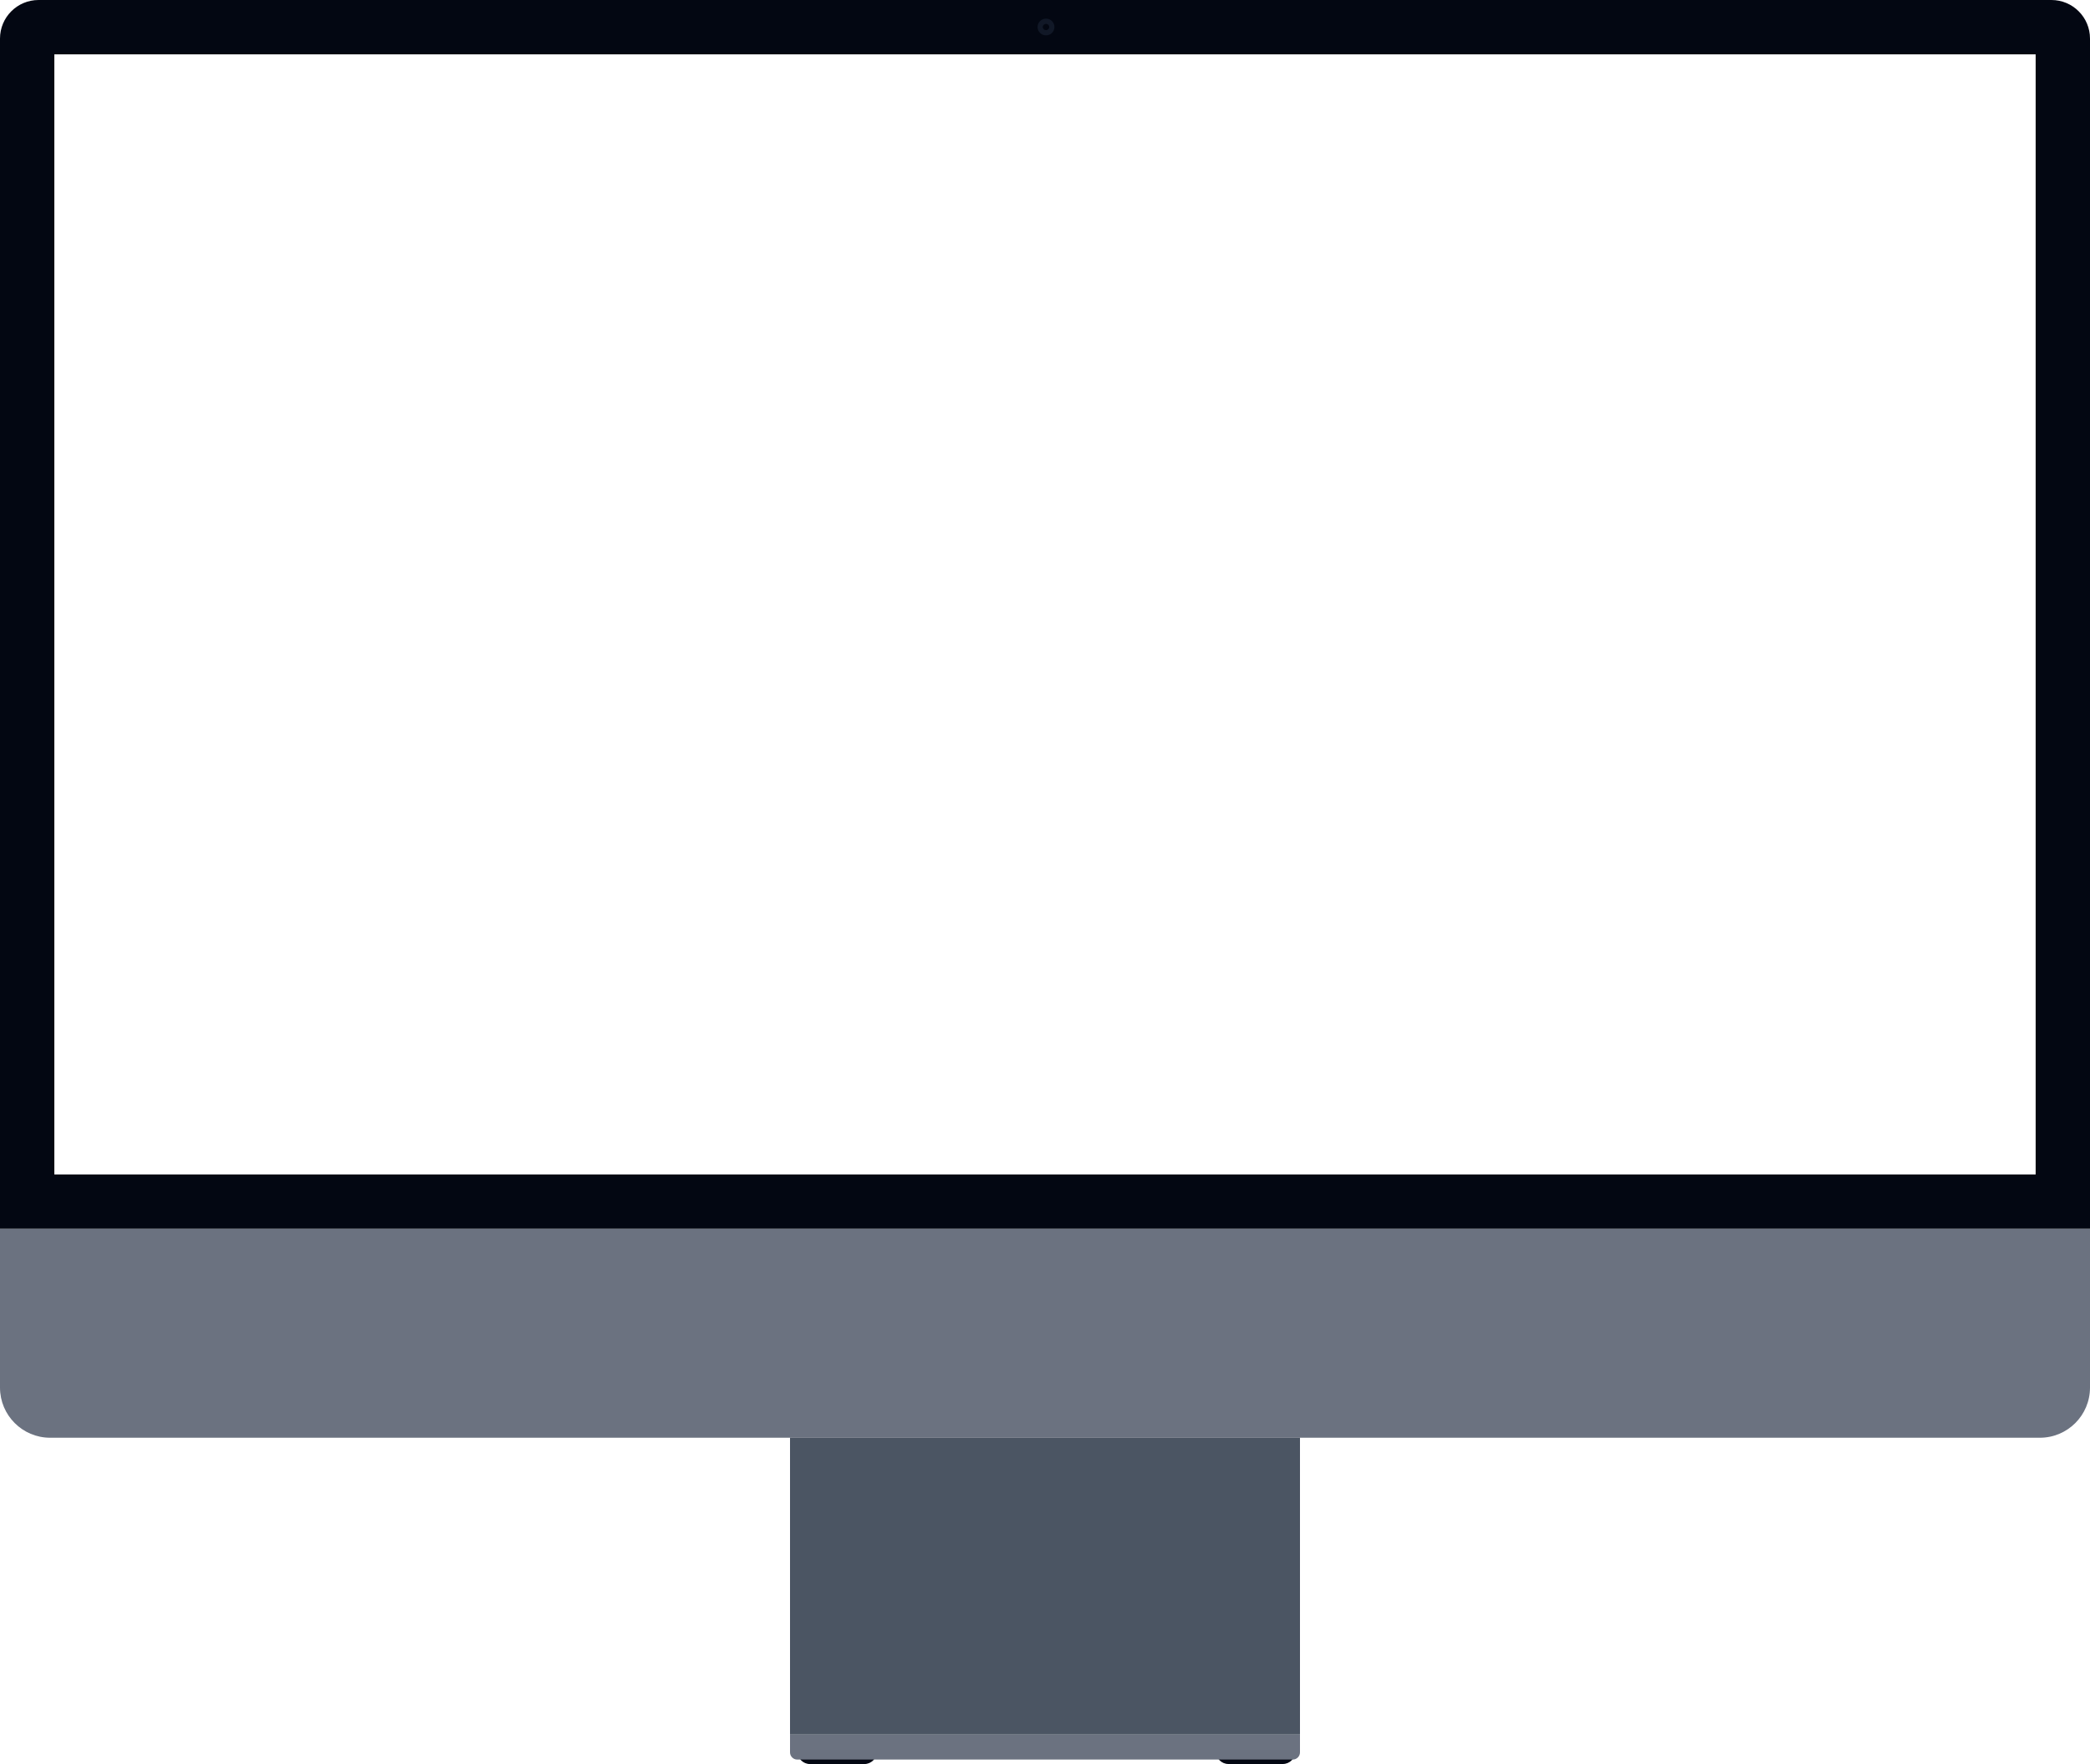
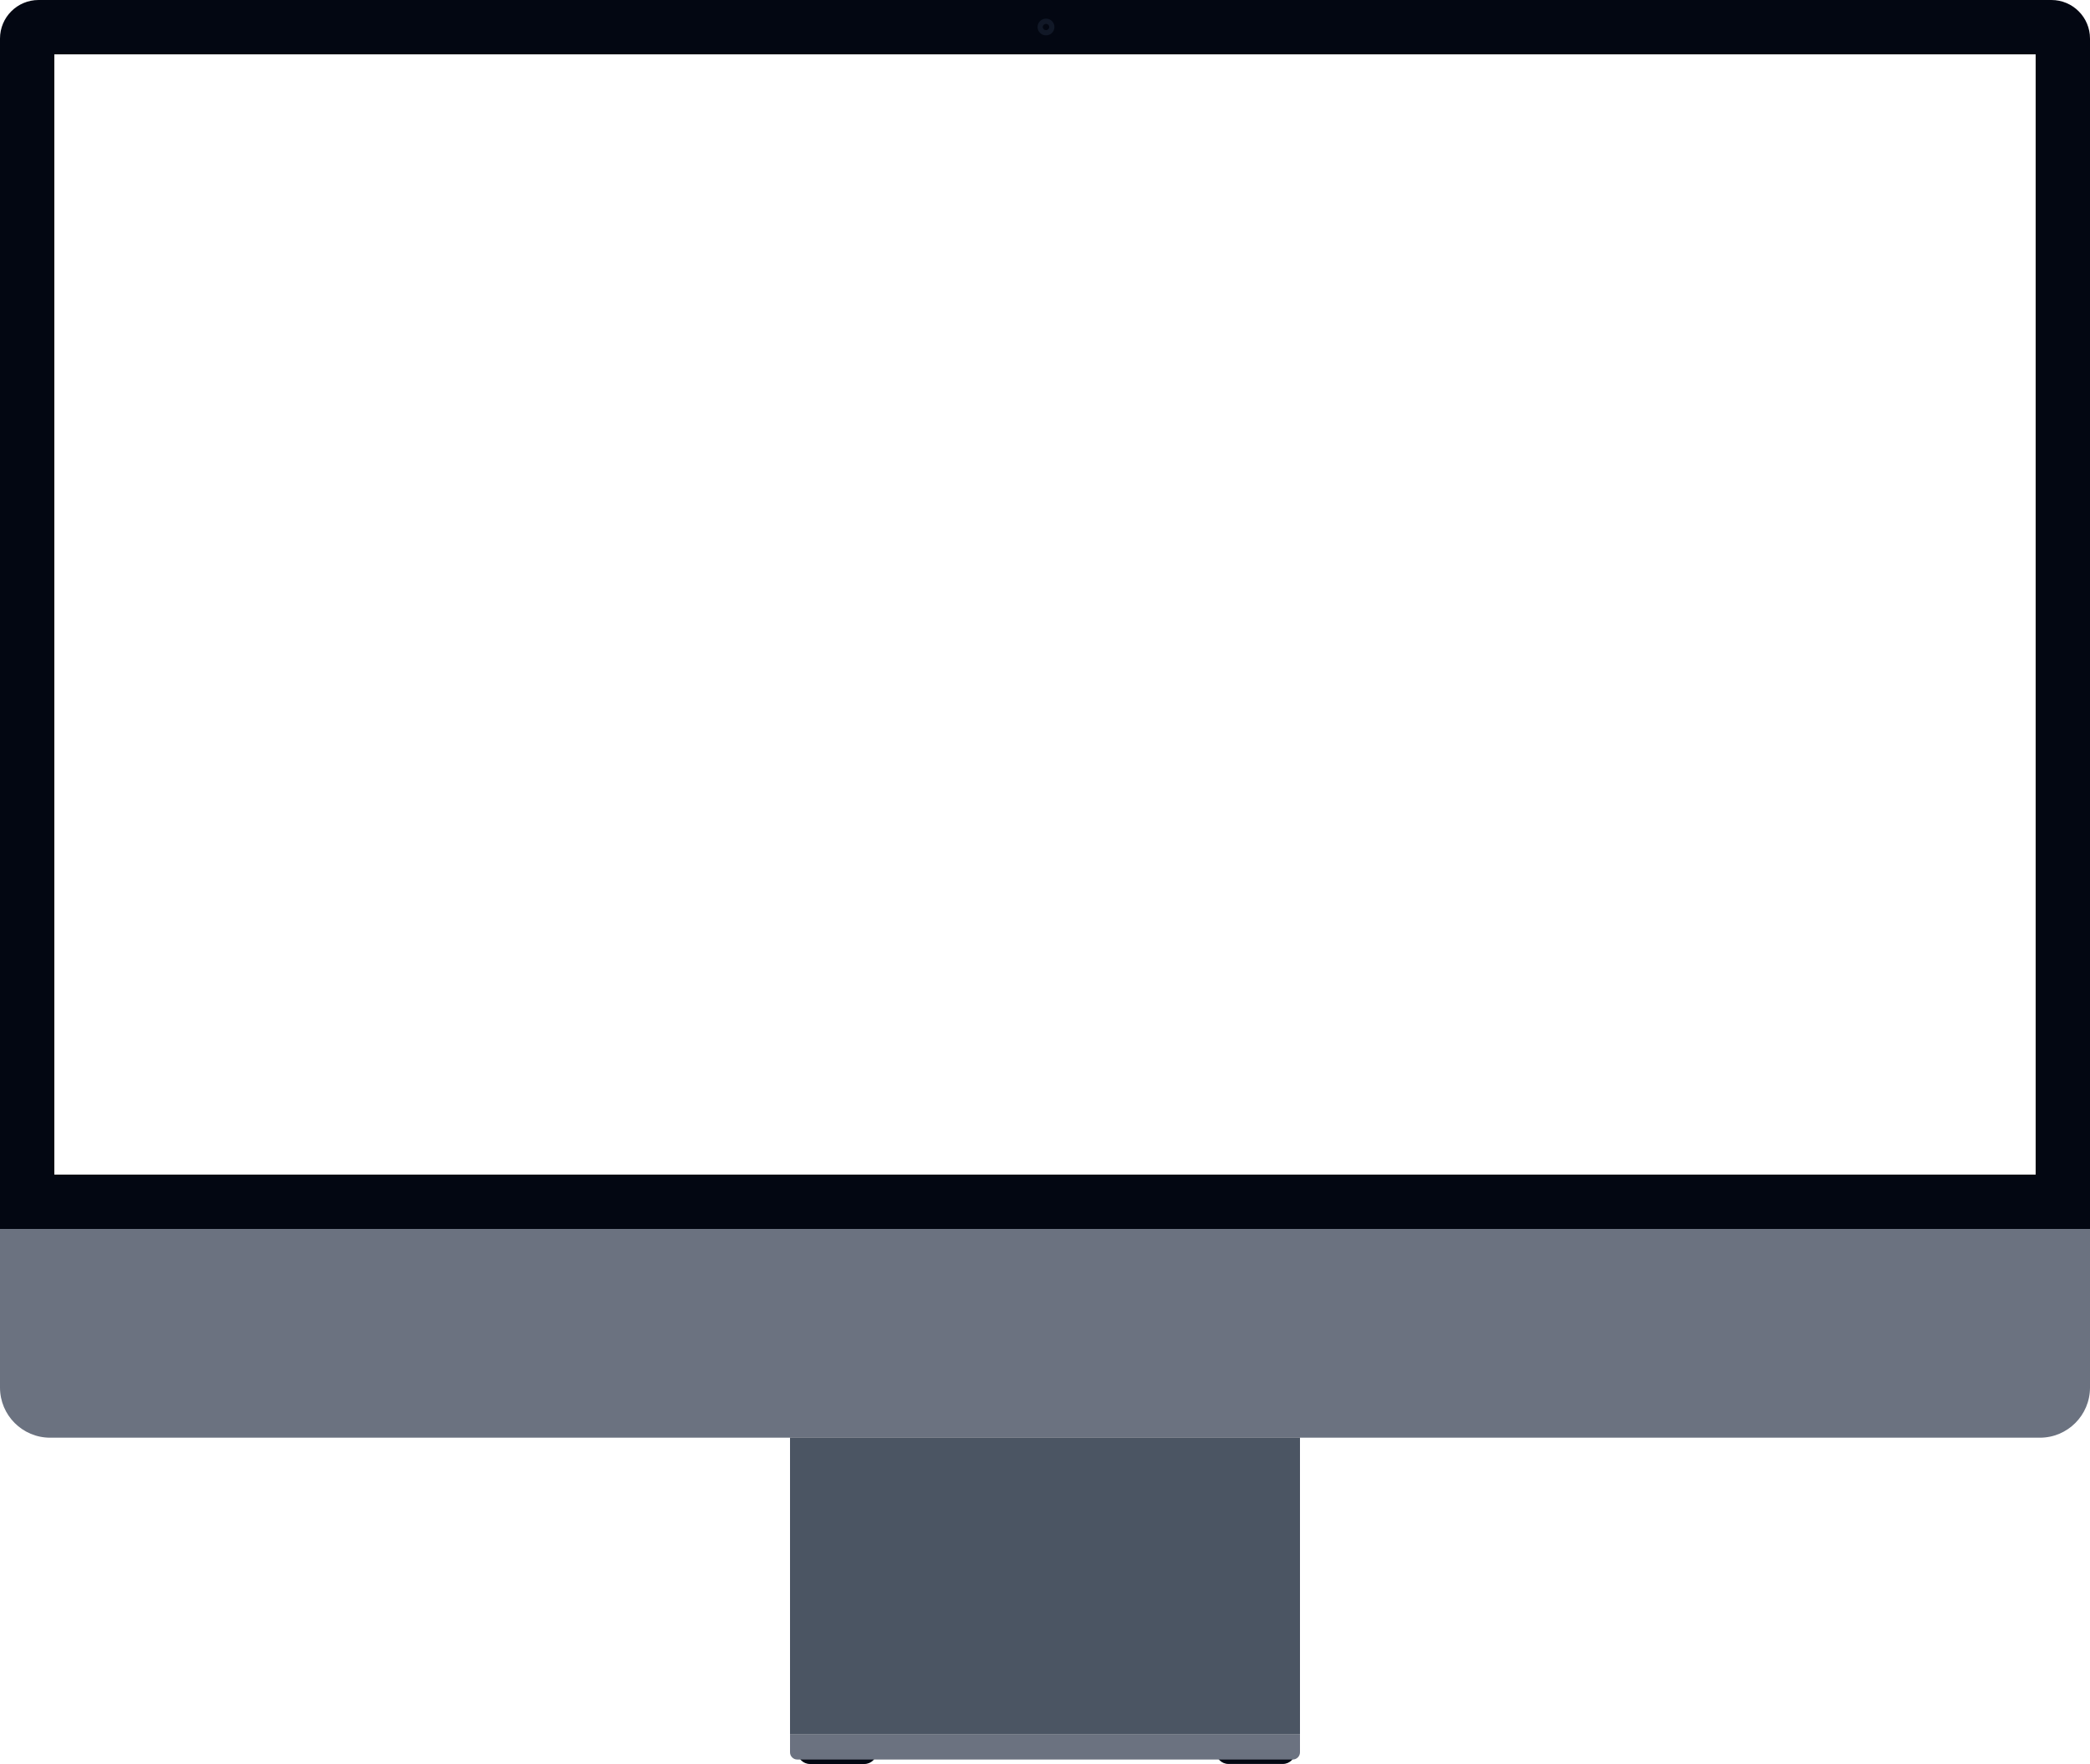
<svg xmlns="http://www.w3.org/2000/svg" id="desktop" viewBox="0 0 500 422">
-   <path d="m206.78,422.01h-13c-1.66,0-3-1.34-3-3h19c0,1.66-1.34,3-3,3Z" fill="#030712" stroke-width="0" />
-   <path d="m306.89,422h-13c-1.66,0-3-1.34-3-3h19c0,1.66-1.34,3-3,3Z" fill="#030712" stroke-width="0" />
-   <rect x="189" y="343.95" width="122" height="2" fill="#18181b" stroke-width="0" />
+   <path d="m206.78,422h-13c-1.66,0-3-1.34-3-3h19c0,1.66-1.34,3-3,3Z" fill="#030712" stroke-width="0" />
+   <path d="m306.89,421.99h-13c-1.66,0-3-1.34-3-3h19c0,1.66-1.34,3-3,3Z" fill="#030712" stroke-width="0" />
+   <rect x="189" y="343.94" width="122" height="2" fill="#18181b" stroke-width="0" />
  <path d="m248.48,9.36c.47.37,1.06.56,1.65.56.22,0,.44-.03.66-.08.58-.15,1.1-.49,1.46-.95.37-.47.57-1.06.57-1.66,0-.6-.2-1.18-.57-1.65-.37-.47-.89-.81-1.46-.96-.82-.21-1.7-.02-2.34.5-.65.51-1.03,1.31-1.02,2.12,0,.82.4,1.61,1.04,2.11Zm1.17-2.74c.13-.11.31-.17.49-.17.06,0,.13,0,.19.02.16.04.32.14.42.28.1.13.16.31.16.47h0c0,.17-.06.34-.17.48-.1.13-.26.23-.43.28-.22.06-.48,0-.66-.14-.18-.14-.3-.37-.3-.61,0-.23.11-.47.3-.61Z" fill="#18181b" stroke-width="0" />
-   <path d="m189,414.94h122v4.27c0,.96-.78,1.73-1.73,1.73h-118.54c-.96,0-1.73-.78-1.73-1.73v-4.27h0Z" fill="#6b7280" stroke-width="0" />
-   <rect x="189" y="343.95" width="122" height="70.99" fill="#4b5563" stroke-width="0" />
-   <path d="m488,343.95H12C5.37,343.95,0,338.57,0,331.95v-37.99h500v37.99c0,6.63-5.37,12-12,12Z" fill="#6b7280" stroke-width="0" />
-   <path d="m487,13v267.96H13V13h474m3.77-13H9.23C4.13,0,0,4.13,0,9.23v284.72h500V9.23c0-5.1-4.13-9.23-9.23-9.23h0Z" fill="#030712" stroke-width="0" />
+   <path d="m189,414.93h122v4.27c0,.96-.78,1.73-1.73,1.73h-118.54c-.96,0-1.73-.78-1.73-1.73v-4.27h0Z" fill="#6b7280" stroke-width="0" />
+   <rect x="189" y="343.94" width="122" height="70.99" fill="#4b5563" stroke-width="0" />
+   <path d="m488,343.94H12c-6.63,0-12-5.37-12-12v-37.99h500v37.99c0,6.63-5.37,12-12,12Z" fill="#6b7280" stroke-width="0" />
+   <path d="m487,13v268H13V13h474m3.77-13H9.23C4.13,0,0,4.13,0,9.23v284.77h500V9.23c0-5.1-4.13-9.23-9.23-9.23h0Z" fill="#030712" stroke-width="0" />
  <path d="m250.24,5.71c.42,0,.77.34.77.75s-.34.75-.77.75-.77-.34-.77-.75.34-.75.77-.75m0-1.25c-1.11,0-2.02.9-2.02,2s.9,2,2.02,2,2.02-.9,2.02-2-.9-2-2.02-2h0Z" fill="#111827" stroke-width="0" />
</svg>
